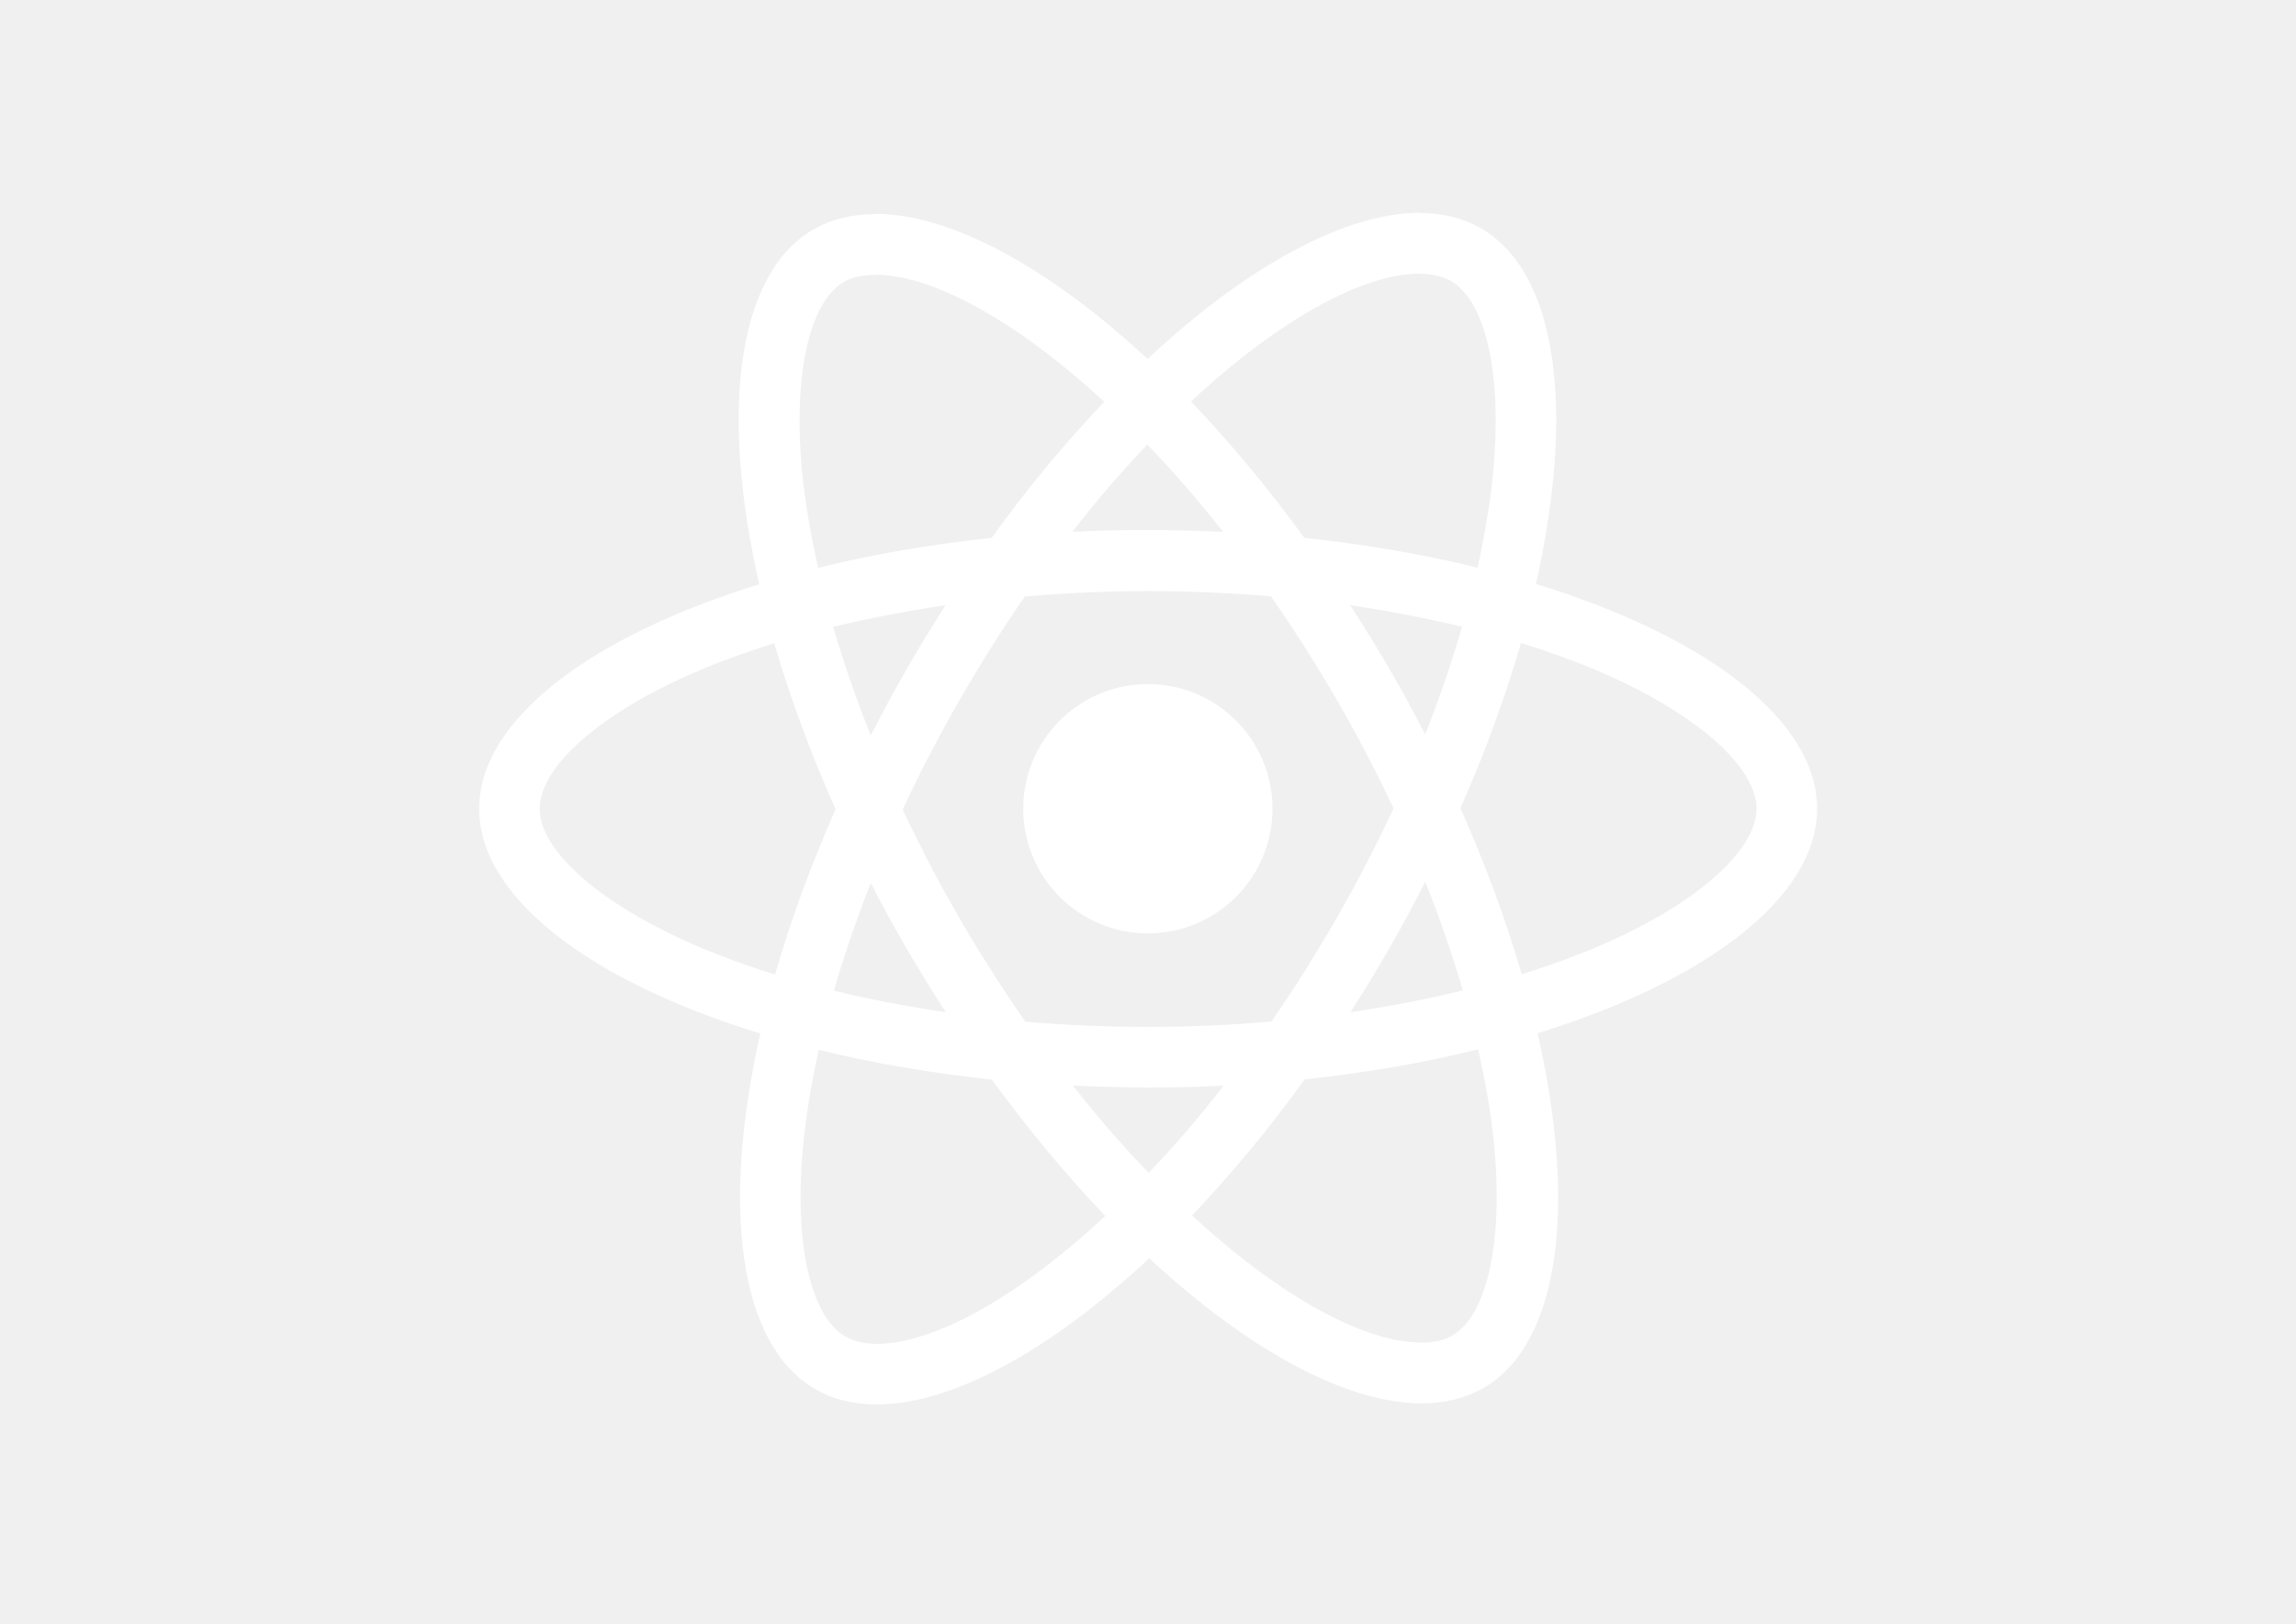
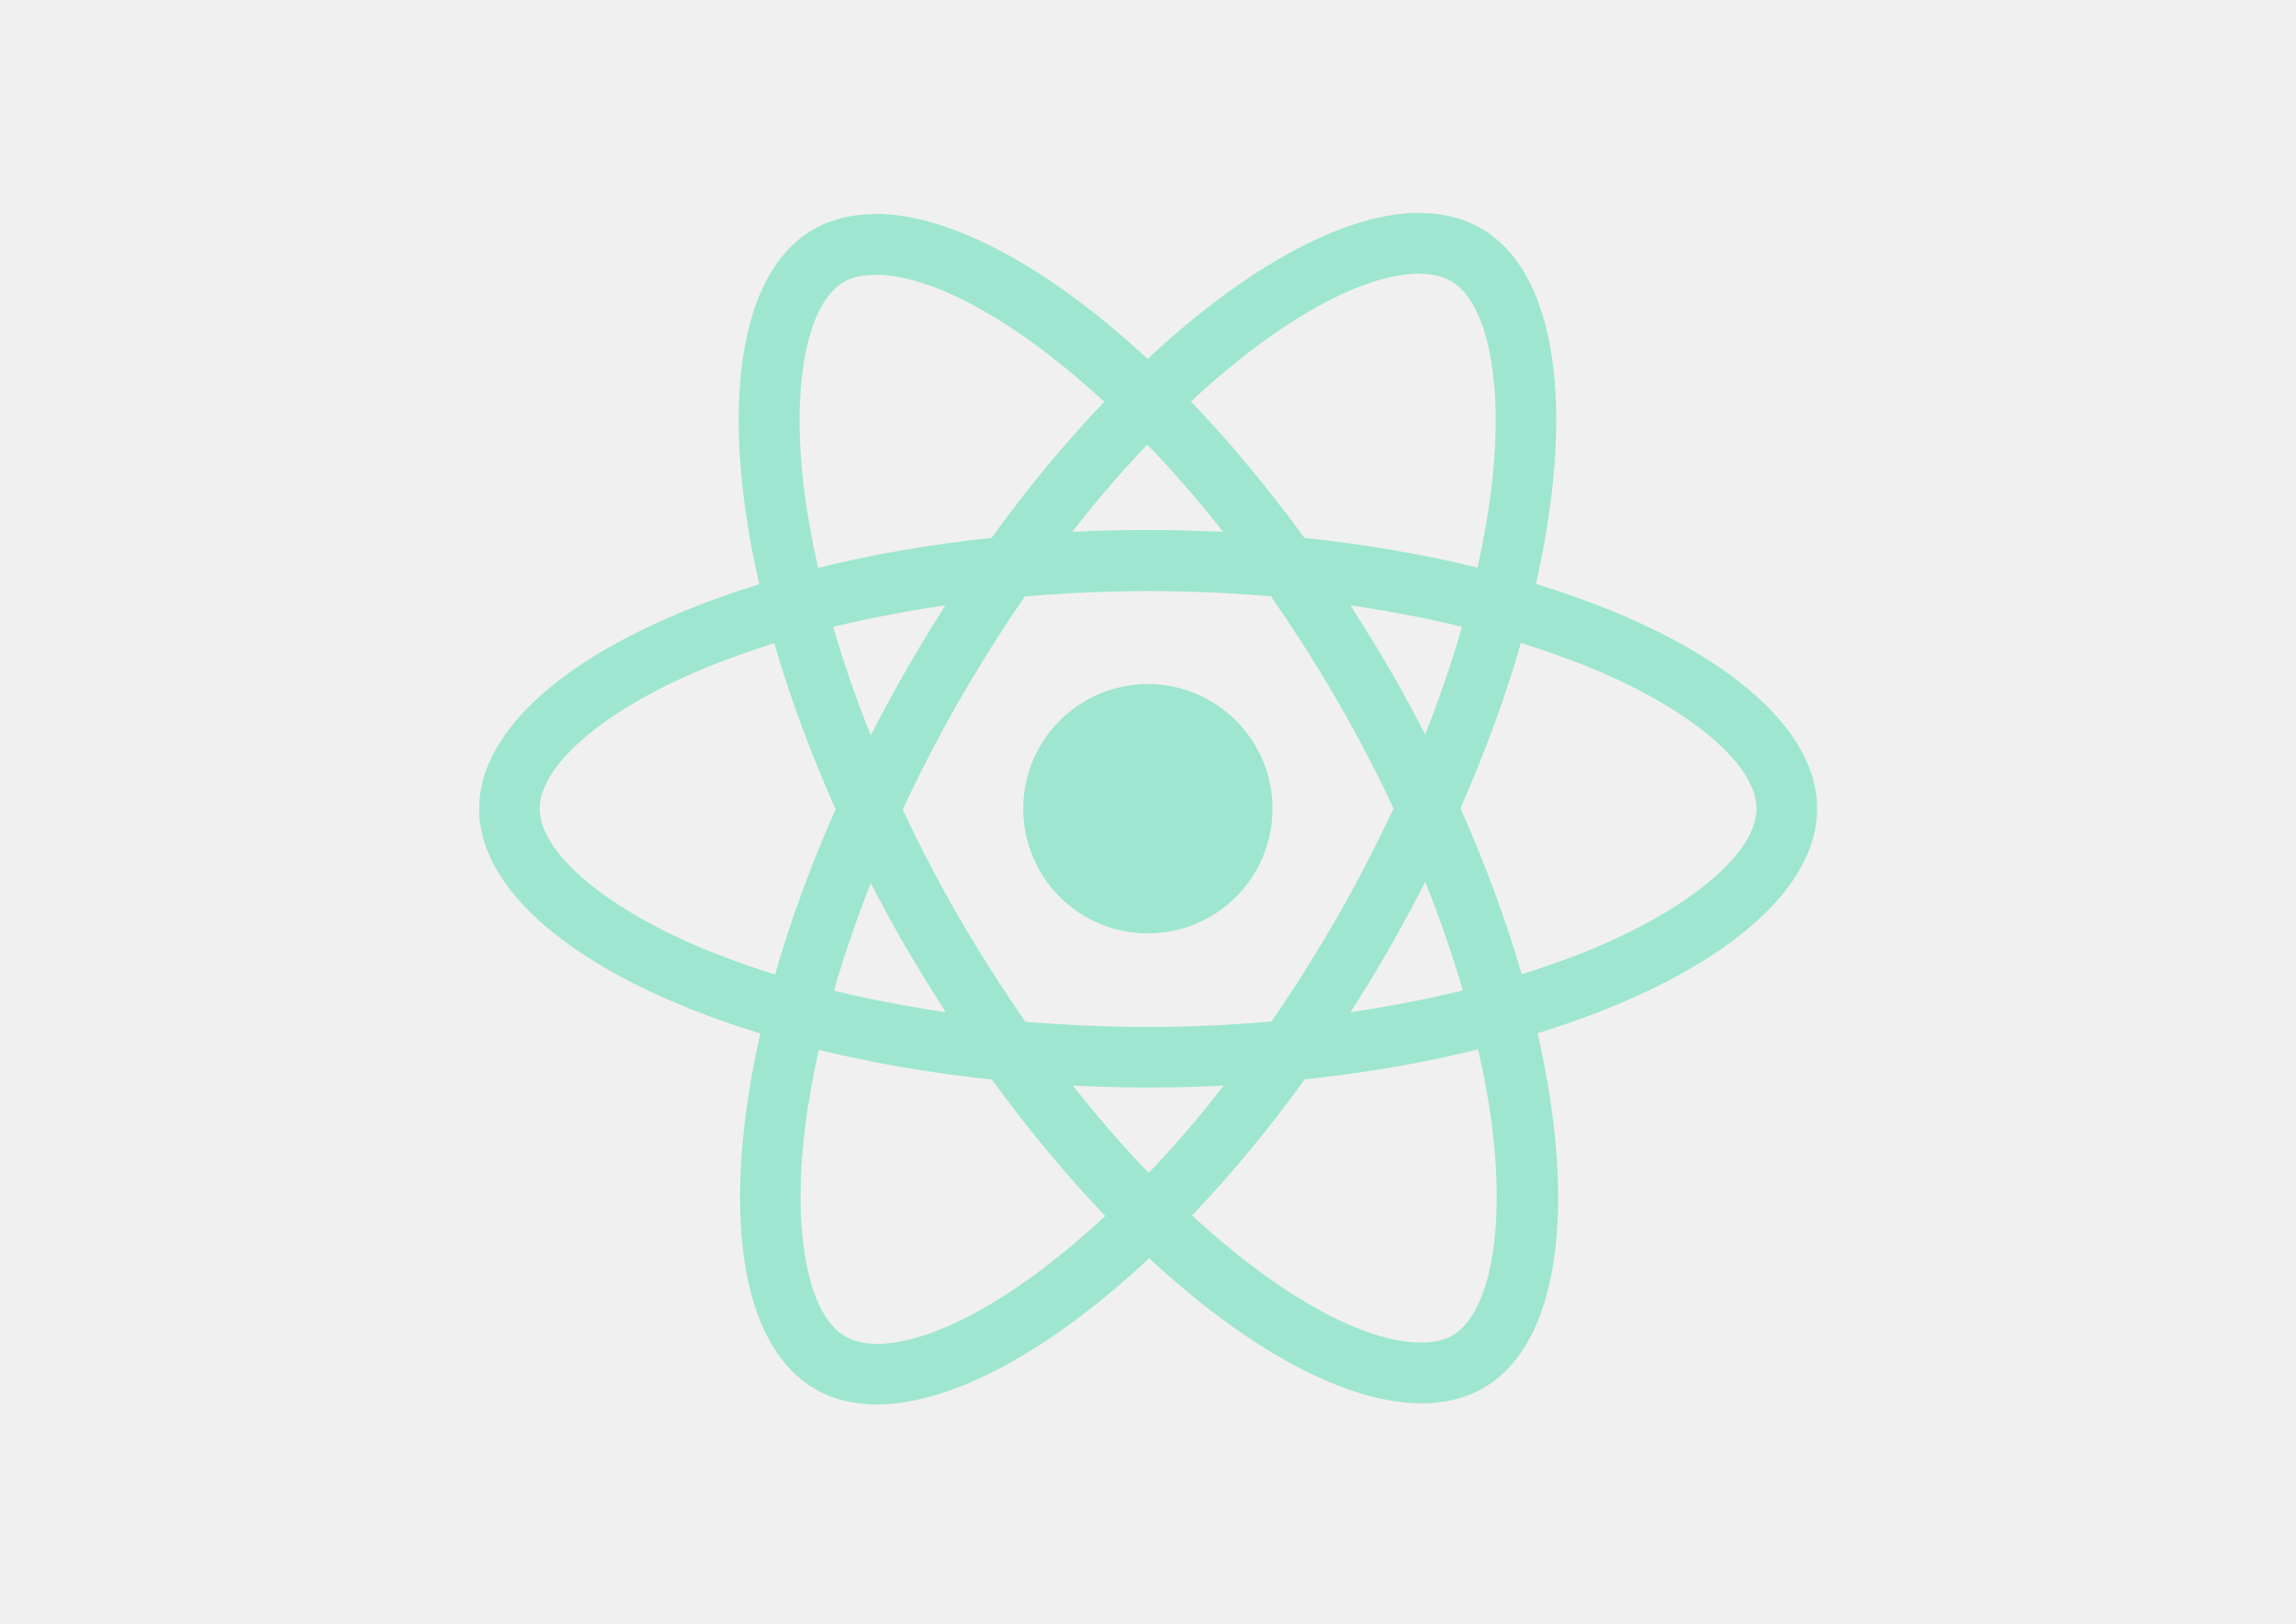
<svg xmlns="http://www.w3.org/2000/svg" viewBox="0 0 841.9 595.3">
-   <g fill="#FFFFFF">
+   <g fill="#9EE6CF">
    <path d="M666.3 296.5c0-32.5-40.7-63.3-103.1-82.4 14.4-63.6 8-114.2-20.2-130.4-6.5-3.8-14.1-5.6-22.4-5.6v22.3c4.6 0 8.3.9 11.4 2.6 13.6 7.8 19.5 37.5 14.9 75.7-1.1 9.4-2.9 19.3-5.1 29.4-19.6-4.8-41-8.5-63.5-10.9-13.5-18.5-27.5-35.3-41.6-50 32.6-30.3 63.2-46.9 84-46.9V78c-27.5 0-63.5 19.6-99.9 53.6-36.4-33.8-72.4-53.2-99.9-53.2v22.3c20.7 0 51.4 16.5 84 46.6-14 14.7-28 31.4-41.3 49.9-22.6 2.4-44 6.1-63.6 11-2.3-10-4-19.7-5.2-29-4.7-38.2 1.1-67.9 14.6-75.8 3-1.8 6.9-2.6 11.5-2.6V78.5c-8.4 0-16 1.8-22.6 5.6-28.1 16.2-34.4 66.7-19.9 130.1-62.2 19.2-102.7 49.9-102.7 82.3 0 32.5 40.7 63.3 103.1 82.4-14.4 63.6-8 114.2 20.2 130.4 6.5 3.8 14.1 5.6 22.5 5.6 27.5 0 63.5-19.6 99.9-53.6 36.4 33.8 72.4 53.2 99.9 53.2 8.4 0 16-1.8 22.6-5.6 28.1-16.2 34.4-66.7 19.9-130.1 62-19.1 102.5-49.9 102.5-82.3zm-130.2-66.7c-3.7 12.9-8.3 26.2-13.5 39.5-4.1-8-8.4-16-13.1-24-4.6-8-9.5-15.8-14.4-23.4 14.2 2.1 27.9 4.7 41 7.9zm-45.8 106.5c-7.8 13.5-15.8 26.3-24.1 38.2-14.9 1.3-30 2-45.2 2-15.1 0-30.2-.7-45-1.9-8.3-11.9-16.4-24.6-24.2-38-7.6-13.1-14.5-26.4-20.8-39.8 6.2-13.4 13.2-26.8 20.7-39.9 7.8-13.5 15.8-26.3 24.1-38.2 14.9-1.3 30-2 45.2-2 15.1 0 30.2.7 45 1.9 8.3 11.9 16.4 24.6 24.2 38 7.6 13.1 14.5 26.4 20.8 39.8-6.3 13.4-13.2 26.8-20.7 39.9zm32.3-13c5.4 13.4 10 26.8 13.8 39.8-13.1 3.2-26.9 5.9-41.2 8 4.9-7.7 9.8-15.6 14.4-23.7 4.6-8 8.9-16.1 13-24.1zM421.2 430c-9.3-9.6-18.6-20.3-27.8-32 9 .4 18.2.7 27.5.7 9.4 0 18.7-.2 27.8-.7-9 11.7-18.3 22.4-27.5 32zm-74.4-58.9c-14.2-2.1-27.9-4.7-41-7.9 3.7-12.9 8.3-26.2 13.5-39.5 4.1 8 8.4 16 13.1 24 4.7 8 9.5 15.8 14.4 23.4zM420.7 163c9.3 9.6 18.6 20.3 27.8 32-9-.4-18.2-.7-27.5-.7-9.4 0-18.7.2-27.8.7 9-11.7 18.3-22.4 27.5-32zm-74 58.9c-4.9 7.7-9.8 15.6-14.4 23.7-4.6 8-8.9 16-13 24-5.4-13.4-10-26.8-13.8-39.8 13.1-3.1 26.9-5.8 41.2-7.9zm-90.5 125.2c-35.4-15.1-58.3-34.9-58.3-50.6 0-15.7 22.9-35.6 58.3-50.6 8.6-3.7 18-7 27.7-10.1 5.7 19.6 13.2 40 22.5 60.9-9.2 20.8-16.6 41.1-22.2 60.6-9.9-3.1-19.3-6.5-28-10.2zM310 490c-13.6-7.8-19.5-37.5-14.9-75.7 1.1-9.4 2.9-19.3 5.1-29.4 19.6 4.8 41 8.5 63.5 10.9 13.5 18.5 27.5 35.3 41.6 50-32.6 30.3-63.2 46.9-84 46.9-4.5-.1-8.3-1-11.3-2.7zm237.2-76.2c4.7 38.2-1.1 67.9-14.6 75.8-3 1.8-6.9 2.6-11.5 2.6-20.7 0-51.4-16.5-84-46.6 14-14.7 28-31.4 41.3-49.9 22.6-2.4 44-6.1 63.6-11 2.3 10.1 4.1 19.8 5.2 29.1zm38.5-66.7c-8.6 3.7-18 7-27.7 10.1-5.7-19.6-13.2-40-22.5-60.9 9.2-20.8 16.6-41.1 22.2-60.6 9.9 3.1 19.3 6.5 28.1 10.2 35.4 15.1 58.3 34.9 58.3 50.6-.1 15.7-23 35.6-58.4 50.6zM320.8 78.4z" />
    <circle cx="420.9" cy="296.5" r="45.7" />
    <path d="M520.5 78.1z" />
  </g>
</svg>
